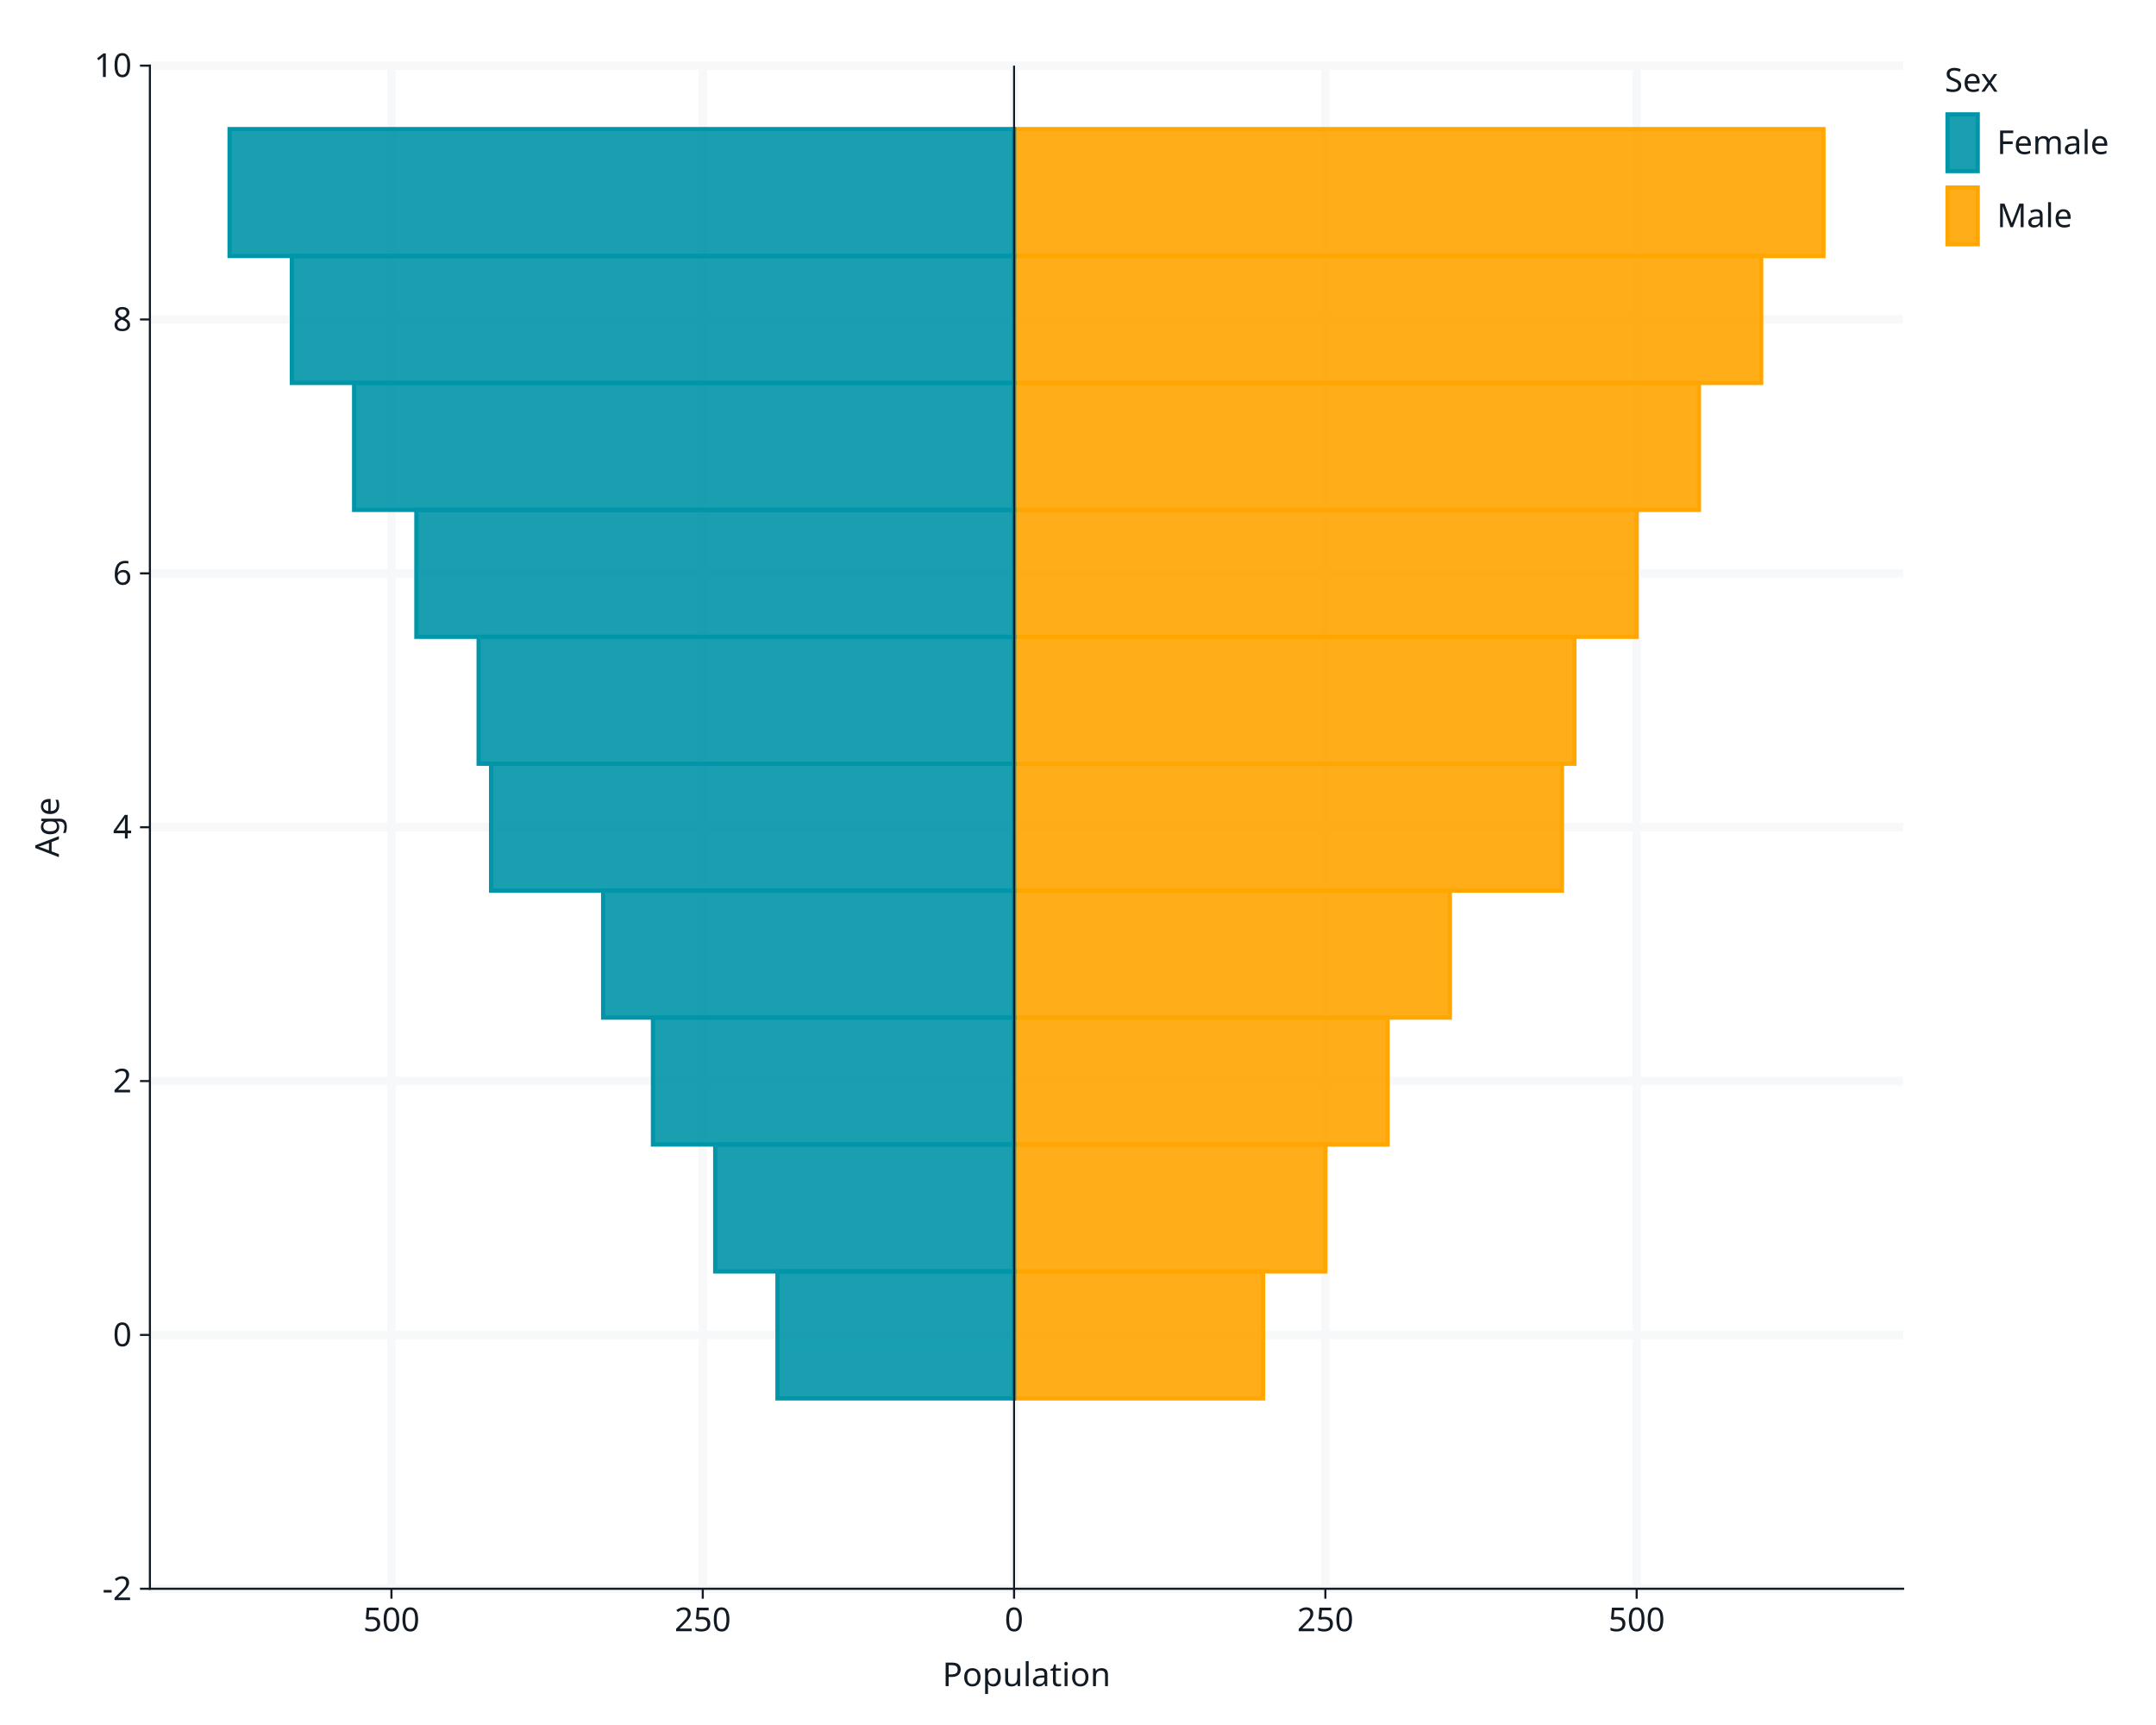
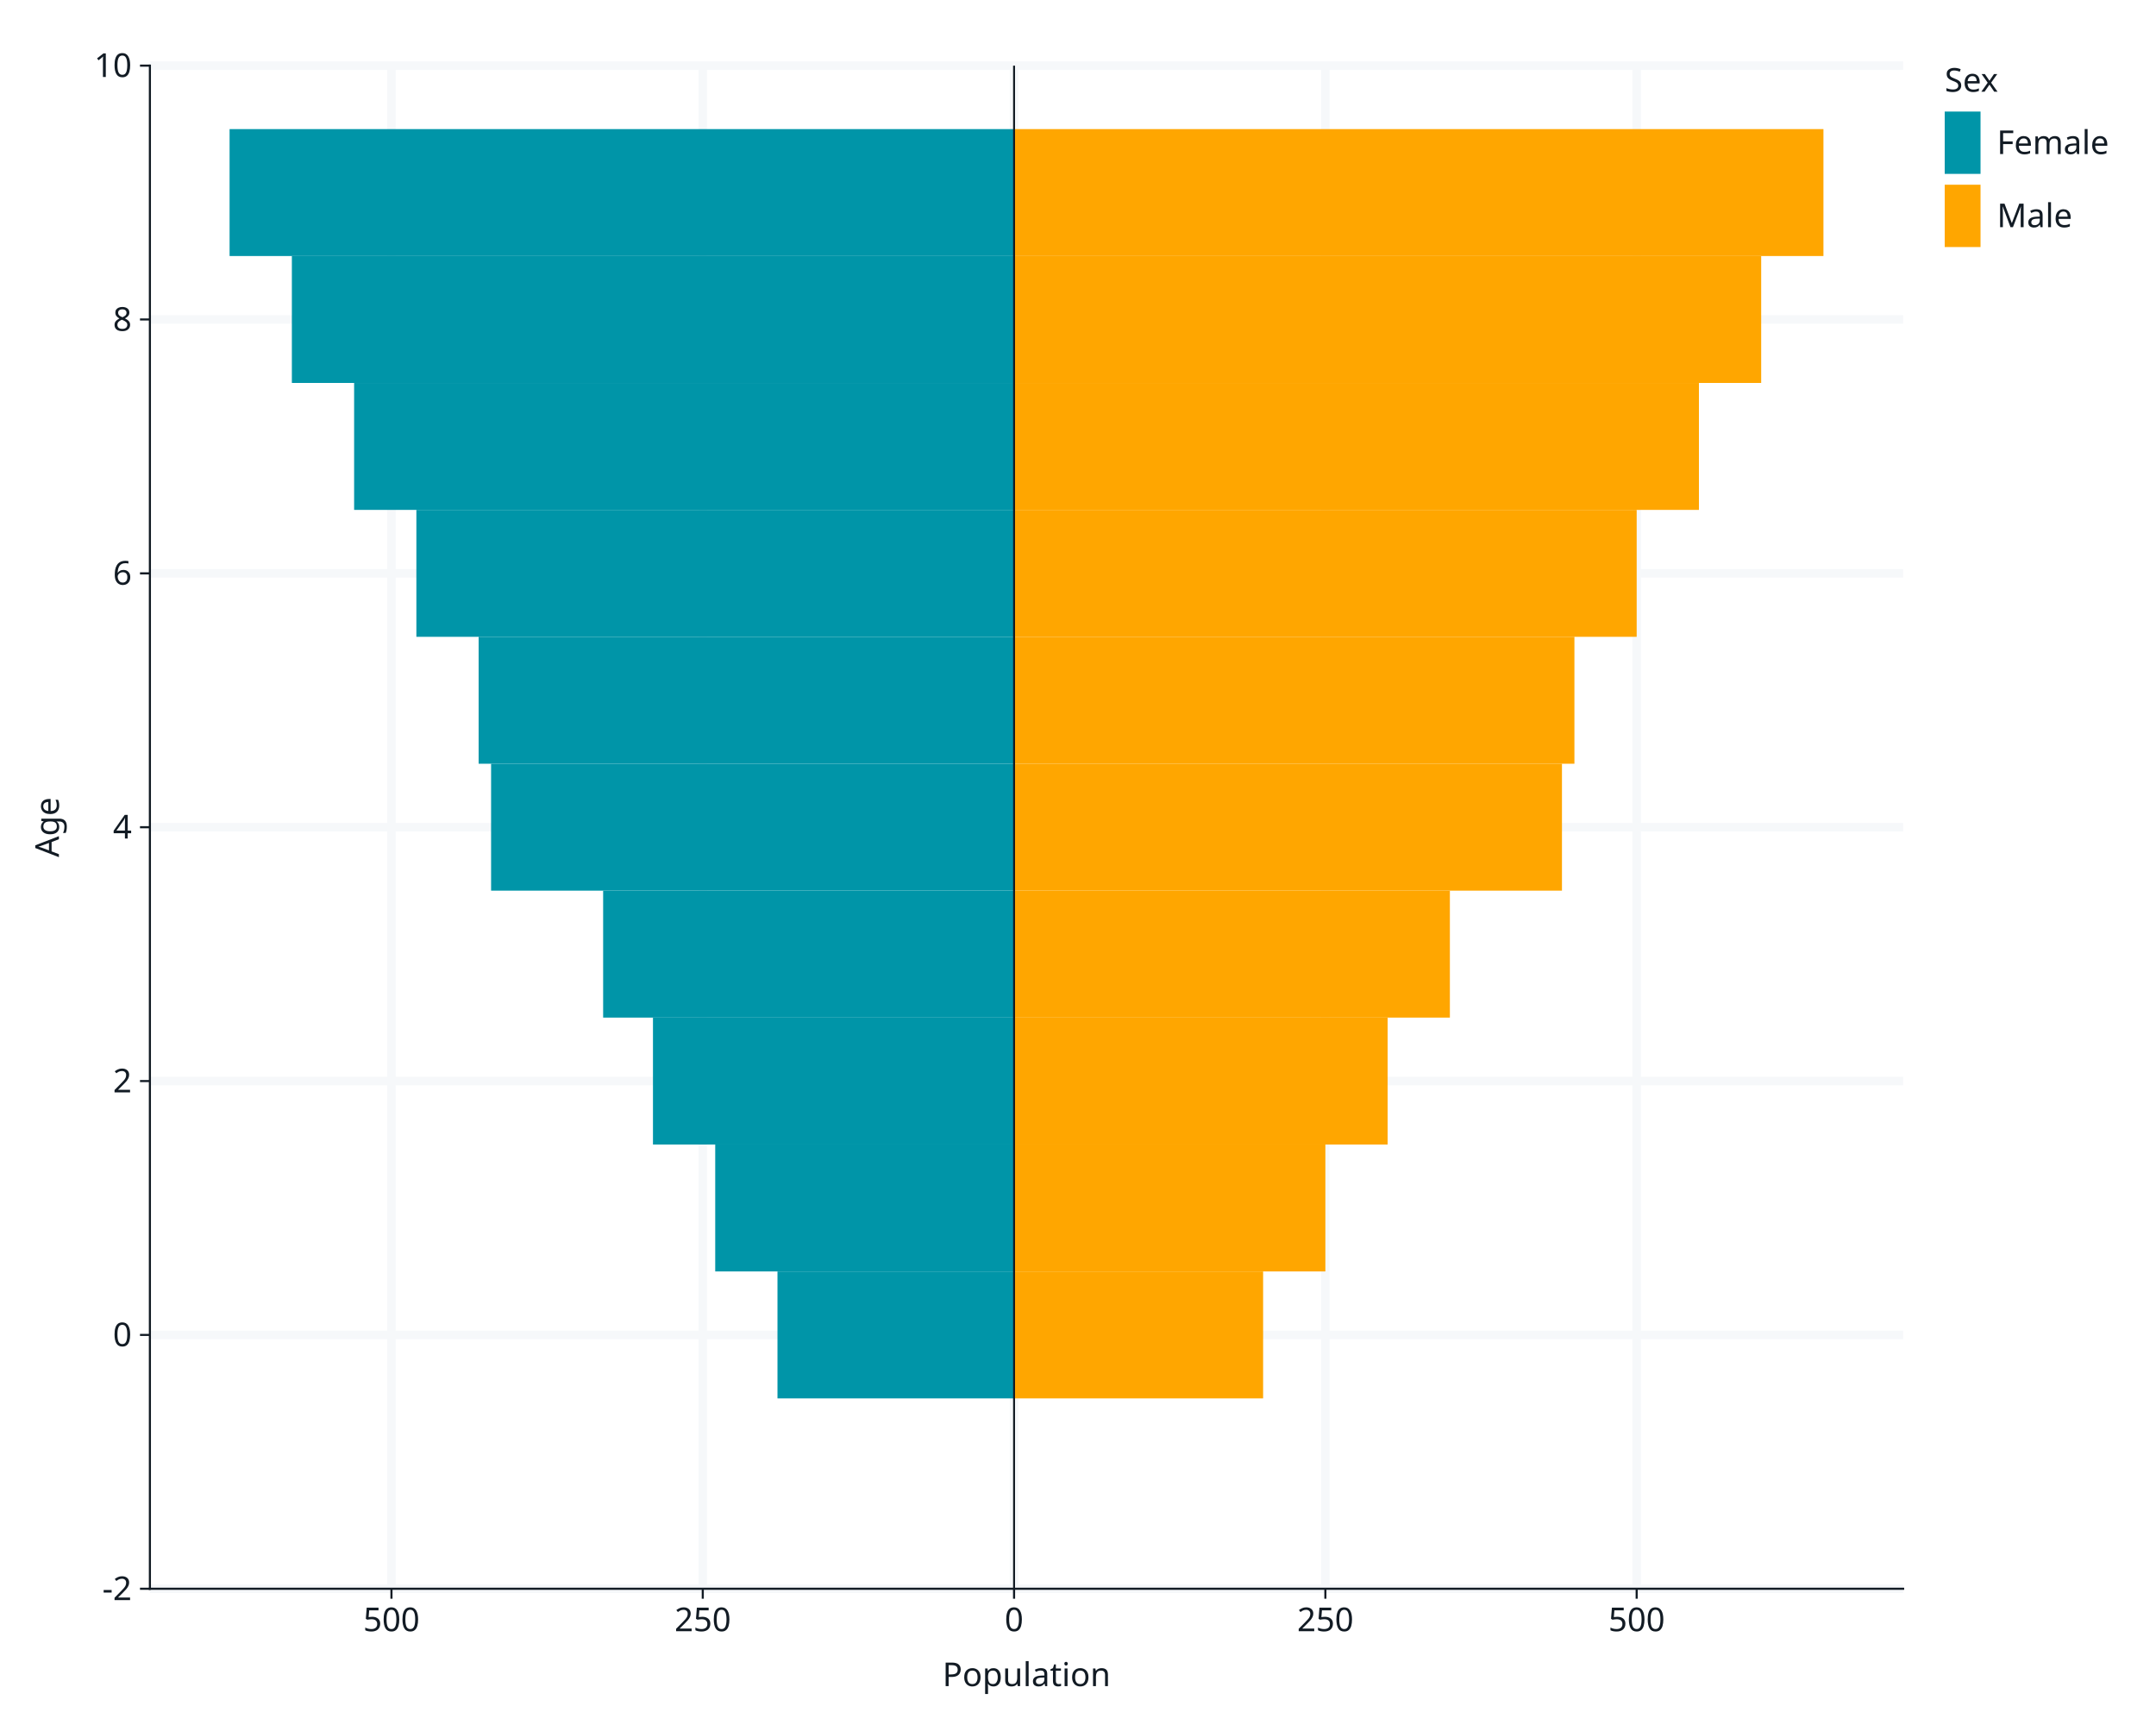
<svg xmlns="http://www.w3.org/2000/svg" class="svglite" data-engine-version="2.0" width="720.00pt" height="576.00pt" viewBox="0 0 720.00 576.00">
  <defs>
    <style type="text/css">
    .svglite line, .svglite polyline, .svglite polygon, .svglite path, .svglite rect, .svglite circle {
      fill: none;
      stroke: #000000;
      stroke-linecap: round;
      stroke-linejoin: round;
      stroke-miterlimit: 10.00;
    }
  </style>
  </defs>
  <rect width="100%" height="100%" style="stroke: none; fill: #FFFFFF;" />
  <defs>
    <clipPath id="cpMC4wMHw3MjAuMDB8MC4wMHw1NzYuMDA=">
      <rect x="0.00" y="0.00" width="720.00" height="576.00" />
    </clipPath>
  </defs>
  <g clip-path="url(#cpMC4wMHw3MjAuMDB8MC4wMHw1NzYuMDA=)">
    <rect x="0.00" y="0.00" width="720.00" height="576.00" style="stroke-width: 1.07; stroke: #FFFFFF; fill: #FFFFFF;" />
    <rect x="50.06" y="21.92" width="585.50" height="508.60" style="stroke-width: 1.07; stroke: #FFFFFF; fill: #FFFFFF;" />
    <polyline points="50.06,530.51 635.56,530.51 " style="stroke-width: 2.84; stroke: #F6F8FA; stroke-linecap: butt;" />
    <polyline points="50.06,445.75 635.56,445.75 " style="stroke-width: 2.84; stroke: #F6F8FA; stroke-linecap: butt;" />
    <polyline points="50.06,360.98 635.56,360.98 " style="stroke-width: 2.84; stroke: #F6F8FA; stroke-linecap: butt;" />
    <polyline points="50.06,276.22 635.56,276.22 " style="stroke-width: 2.84; stroke: #F6F8FA; stroke-linecap: butt;" />
    <polyline points="50.06,191.45 635.56,191.45 " style="stroke-width: 2.84; stroke: #F6F8FA; stroke-linecap: butt;" />
    <polyline points="50.06,106.68 635.56,106.68 " style="stroke-width: 2.84; stroke: #F6F8FA; stroke-linecap: butt;" />
    <polyline points="50.06,21.92 635.56,21.92 " style="stroke-width: 2.84; stroke: #F6F8FA; stroke-linecap: butt;" />
    <polyline points="130.73,530.51 130.73,21.92 " style="stroke-width: 2.84; stroke: #F6F8FA; stroke-linecap: butt;" />
    <polyline points="234.69,530.51 234.69,21.92 " style="stroke-width: 2.84; stroke: #F6F8FA; stroke-linecap: butt;" />
    <polyline points="338.65,530.51 338.65,21.92 " style="stroke-width: 2.84; stroke: #F6F8FA; stroke-linecap: butt;" />
    <polyline points="442.61,530.51 442.61,21.92 " style="stroke-width: 2.84; stroke: #F6F8FA; stroke-linecap: butt;" />
    <polyline points="546.57,530.51 546.57,21.92 " style="stroke-width: 2.84; stroke: #F6F8FA; stroke-linecap: butt;" />
-     <rect x="338.65" y="424.56" width="83.17" height="42.38" style="stroke-width: 1.41; stroke: #FFA600; stroke-linecap: butt; stroke-linejoin: miter; fill: #FFA600; fill-opacity: 0.90;" />
-     <rect x="338.65" y="382.17" width="103.96" height="42.38" style="stroke-width: 1.41; stroke: #FFA600; stroke-linecap: butt; stroke-linejoin: miter; fill: #FFA600; fill-opacity: 0.90;" />
-     <rect x="338.65" y="339.79" width="124.75" height="42.38" style="stroke-width: 1.41; stroke: #FFA600; stroke-linecap: butt; stroke-linejoin: miter; fill: #FFA600; fill-opacity: 0.90;" />
-     <rect x="338.65" y="297.41" width="145.54" height="42.38" style="stroke-width: 1.41; stroke: #FFA600; stroke-linecap: butt; stroke-linejoin: miter; fill: #FFA600; fill-opacity: 0.90;" />
-     <rect x="338.65" y="255.02" width="182.97" height="42.38" style="stroke-width: 1.41; stroke: #FFA600; stroke-linecap: butt; stroke-linejoin: miter; fill: #FFA600; fill-opacity: 0.90;" />
-     <rect x="338.65" y="212.64" width="187.13" height="42.38" style="stroke-width: 1.41; stroke: #FFA600; stroke-linecap: butt; stroke-linejoin: miter; fill: #FFA600; fill-opacity: 0.90;" />
-     <rect x="338.65" y="170.26" width="207.92" height="42.38" style="stroke-width: 1.41; stroke: #FFA600; stroke-linecap: butt; stroke-linejoin: miter; fill: #FFA600; fill-opacity: 0.90;" />
-     <rect x="338.65" y="127.88" width="228.71" height="42.38" style="stroke-width: 1.41; stroke: #FFA600; stroke-linecap: butt; stroke-linejoin: miter; fill: #FFA600; fill-opacity: 0.90;" />
-     <rect x="338.65" y="85.49" width="249.50" height="42.38" style="stroke-width: 1.41; stroke: #FFA600; stroke-linecap: butt; stroke-linejoin: miter; fill: #FFA600; fill-opacity: 0.90;" />
-     <rect x="338.65" y="43.11" width="270.29" height="42.38" style="stroke-width: 1.41; stroke: #FFA600; stroke-linecap: butt; stroke-linejoin: miter; fill: #FFA600; fill-opacity: 0.90;" />
-     <rect x="259.64" y="424.56" width="79.01" height="42.38" style="stroke-width: 1.41; stroke: #0095A8; stroke-linecap: butt; stroke-linejoin: miter; fill: #0095A8; fill-opacity: 0.90;" />
-     <rect x="238.85" y="382.17" width="99.80" height="42.38" style="stroke-width: 1.41; stroke: #0095A8; stroke-linecap: butt; stroke-linejoin: miter; fill: #0095A8; fill-opacity: 0.90;" />
-     <rect x="218.06" y="339.79" width="120.59" height="42.38" style="stroke-width: 1.41; stroke: #0095A8; stroke-linecap: butt; stroke-linejoin: miter; fill: #0095A8; fill-opacity: 0.90;" />
-     <rect x="201.42" y="297.41" width="137.23" height="42.38" style="stroke-width: 1.41; stroke: #0095A8; stroke-linecap: butt; stroke-linejoin: miter; fill: #0095A8; fill-opacity: 0.90;" />
-     <rect x="164.00" y="255.02" width="174.65" height="42.38" style="stroke-width: 1.41; stroke: #0095A8; stroke-linecap: butt; stroke-linejoin: miter; fill: #0095A8; fill-opacity: 0.90;" />
-     <rect x="159.84" y="212.64" width="178.81" height="42.38" style="stroke-width: 1.41; stroke: #0095A8; stroke-linecap: butt; stroke-linejoin: miter; fill: #0095A8; fill-opacity: 0.90;" />
-     <rect x="139.05" y="170.26" width="199.60" height="42.38" style="stroke-width: 1.41; stroke: #0095A8; stroke-linecap: butt; stroke-linejoin: miter; fill: #0095A8; fill-opacity: 0.90;" />
-     <rect x="118.26" y="127.88" width="220.39" height="42.38" style="stroke-width: 1.41; stroke: #0095A8; stroke-linecap: butt; stroke-linejoin: miter; fill: #0095A8; fill-opacity: 0.90;" />
-     <rect x="97.47" y="85.49" width="241.18" height="42.38" style="stroke-width: 1.41; stroke: #0095A8; stroke-linecap: butt; stroke-linejoin: miter; fill: #0095A8; fill-opacity: 0.90;" />
-     <rect x="76.67" y="43.11" width="261.98" height="42.38" style="stroke-width: 1.41; stroke: #0095A8; stroke-linecap: butt; stroke-linejoin: miter; fill: #0095A8; fill-opacity: 0.90;" />
+     <rect x="338.65" y="424.56" width="83.17" height="42.38" style="stroke-width: 0.00; stroke: #FFA600; stroke-linecap: butt; stroke-linejoin: miter; fill: #FFA600;" />
+     <rect x="338.65" y="382.17" width="103.96" height="42.38" style="stroke-width: 0.00; stroke: #FFA600; stroke-linecap: butt; stroke-linejoin: miter; fill: #FFA600;" />
+     <rect x="338.65" y="339.79" width="124.75" height="42.38" style="stroke-width: 0.00; stroke: #FFA600; stroke-linecap: butt; stroke-linejoin: miter; fill: #FFA600;" />
+     <rect x="338.65" y="297.41" width="145.54" height="42.38" style="stroke-width: 0.00; stroke: #FFA600; stroke-linecap: butt; stroke-linejoin: miter; fill: #FFA600;" />
+     <rect x="338.65" y="255.02" width="182.97" height="42.38" style="stroke-width: 0.00; stroke: #FFA600; stroke-linecap: butt; stroke-linejoin: miter; fill: #FFA600;" />
+     <rect x="338.65" y="212.64" width="187.13" height="42.38" style="stroke-width: 0.00; stroke: #FFA600; stroke-linecap: butt; stroke-linejoin: miter; fill: #FFA600;" />
+     <rect x="338.65" y="170.26" width="207.92" height="42.38" style="stroke-width: 0.00; stroke: #FFA600; stroke-linecap: butt; stroke-linejoin: miter; fill: #FFA600;" />
+     <rect x="338.65" y="127.88" width="228.71" height="42.38" style="stroke-width: 0.00; stroke: #FFA600; stroke-linecap: butt; stroke-linejoin: miter; fill: #FFA600;" />
+     <rect x="338.65" y="85.49" width="249.50" height="42.38" style="stroke-width: 0.00; stroke: #FFA600; stroke-linecap: butt; stroke-linejoin: miter; fill: #FFA600;" />
+     <rect x="338.65" y="43.11" width="270.29" height="42.38" style="stroke-width: 0.00; stroke: #FFA600; stroke-linecap: butt; stroke-linejoin: miter; fill: #FFA600;" />
+     <rect x="259.64" y="424.56" width="79.01" height="42.38" style="stroke-width: 0.00; stroke: #0095A8; stroke-linecap: butt; stroke-linejoin: miter; fill: #0095A8;" />
+     <rect x="238.85" y="382.17" width="99.80" height="42.38" style="stroke-width: 0.00; stroke: #0095A8; stroke-linecap: butt; stroke-linejoin: miter; fill: #0095A8;" />
+     <rect x="218.06" y="339.79" width="120.59" height="42.38" style="stroke-width: 0.00; stroke: #0095A8; stroke-linecap: butt; stroke-linejoin: miter; fill: #0095A8;" />
+     <rect x="201.42" y="297.41" width="137.23" height="42.38" style="stroke-width: 0.00; stroke: #0095A8; stroke-linecap: butt; stroke-linejoin: miter; fill: #0095A8;" />
+     <rect x="164.00" y="255.02" width="174.65" height="42.38" style="stroke-width: 0.00; stroke: #0095A8; stroke-linecap: butt; stroke-linejoin: miter; fill: #0095A8;" />
+     <rect x="159.84" y="212.64" width="178.81" height="42.38" style="stroke-width: 0.00; stroke: #0095A8; stroke-linecap: butt; stroke-linejoin: miter; fill: #0095A8;" />
+     <rect x="139.05" y="170.26" width="199.60" height="42.38" style="stroke-width: 0.00; stroke: #0095A8; stroke-linecap: butt; stroke-linejoin: miter; fill: #0095A8;" />
+     <rect x="118.26" y="127.88" width="220.39" height="42.38" style="stroke-width: 0.00; stroke: #0095A8; stroke-linecap: butt; stroke-linejoin: miter; fill: #0095A8;" />
+     <rect x="97.47" y="85.49" width="241.18" height="42.38" style="stroke-width: 0.00; stroke: #0095A8; stroke-linecap: butt; stroke-linejoin: miter; fill: #0095A8;" />
+     <rect x="76.67" y="43.11" width="261.98" height="42.38" style="stroke-width: 0.00; stroke: #0095A8; stroke-linecap: butt; stroke-linejoin: miter; fill: #0095A8;" />
    <line x1="338.65" y1="530.51" x2="338.65" y2="21.92" style="stroke-width: 0.65; stroke: #121B24; stroke-linecap: butt;" />
    <polyline points="50.06,530.51 50.06,21.92 " style="stroke-width: 0.70; stroke: #121B24; stroke-linecap: square;" />
    <text x="44.01" y="534.30" text-anchor="end" style="font-size: 11.00px; fill: #121B24; font-family: sans;" textLength="9.78px" lengthAdjust="spacingAndGlyphs">-2</text>
    <text x="44.01" y="449.53" text-anchor="end" style="font-size: 11.00px; fill: #121B24; font-family: sans;" textLength="6.12px" lengthAdjust="spacingAndGlyphs">0</text>
    <text x="44.01" y="364.77" text-anchor="end" style="font-size: 11.00px; fill: #121B24; font-family: sans;" textLength="6.12px" lengthAdjust="spacingAndGlyphs">2</text>
    <text x="44.01" y="280.00" text-anchor="end" style="font-size: 11.00px; fill: #121B24; font-family: sans;" textLength="6.12px" lengthAdjust="spacingAndGlyphs">4</text>
    <text x="44.01" y="195.23" text-anchor="end" style="font-size: 11.00px; fill: #121B24; font-family: sans;" textLength="6.12px" lengthAdjust="spacingAndGlyphs">6</text>
    <text x="44.01" y="110.47" text-anchor="end" style="font-size: 11.00px; fill: #121B24; font-family: sans;" textLength="6.12px" lengthAdjust="spacingAndGlyphs">8</text>
    <text x="44.01" y="25.70" text-anchor="end" style="font-size: 11.00px; fill: #121B24; font-family: sans;" textLength="12.24px" lengthAdjust="spacingAndGlyphs">10</text>
    <polyline points="46.75,530.51 50.06,530.51 " style="stroke-width: 0.70; stroke: #121B24; stroke-linecap: butt;" />
    <polyline points="46.75,445.75 50.06,445.75 " style="stroke-width: 0.70; stroke: #121B24; stroke-linecap: butt;" />
    <polyline points="46.75,360.98 50.06,360.98 " style="stroke-width: 0.70; stroke: #121B24; stroke-linecap: butt;" />
    <polyline points="46.75,276.22 50.06,276.22 " style="stroke-width: 0.70; stroke: #121B24; stroke-linecap: butt;" />
    <polyline points="46.75,191.45 50.06,191.45 " style="stroke-width: 0.70; stroke: #121B24; stroke-linecap: butt;" />
    <polyline points="46.75,106.68 50.06,106.68 " style="stroke-width: 0.70; stroke: #121B24; stroke-linecap: butt;" />
    <polyline points="46.75,21.92 50.06,21.92 " style="stroke-width: 0.70; stroke: #121B24; stroke-linecap: butt;" />
    <polyline points="50.06,530.51 635.56,530.51 " style="stroke-width: 0.70; stroke: #121B24; stroke-linecap: square;" />
    <polyline points="130.73,533.83 130.73,530.51 " style="stroke-width: 0.70; stroke: #121B24; stroke-linecap: butt;" />
    <polyline points="234.69,533.83 234.69,530.51 " style="stroke-width: 0.70; stroke: #121B24; stroke-linecap: butt;" />
    <polyline points="338.65,533.83 338.65,530.51 " style="stroke-width: 0.70; stroke: #121B24; stroke-linecap: butt;" />
    <polyline points="442.61,533.83 442.61,530.51 " style="stroke-width: 0.70; stroke: #121B24; stroke-linecap: butt;" />
    <polyline points="546.57,533.83 546.57,530.51 " style="stroke-width: 0.70; stroke: #121B24; stroke-linecap: butt;" />
    <text x="130.73" y="544.68" text-anchor="middle" style="font-size: 11.00px; fill: #121B24; font-family: sans;" textLength="18.35px" lengthAdjust="spacingAndGlyphs">500</text>
    <text x="234.69" y="544.68" text-anchor="middle" style="font-size: 11.00px; fill: #121B24; font-family: sans;" textLength="18.35px" lengthAdjust="spacingAndGlyphs">250</text>
    <text x="338.65" y="544.68" text-anchor="middle" style="font-size: 11.00px; fill: #121B24; font-family: sans;" textLength="6.12px" lengthAdjust="spacingAndGlyphs">0</text>
    <text x="442.61" y="544.68" text-anchor="middle" style="font-size: 11.00px; fill: #121B24; font-family: sans;" textLength="18.35px" lengthAdjust="spacingAndGlyphs">250</text>
    <text x="546.57" y="544.68" text-anchor="middle" style="font-size: 11.00px; fill: #121B24; font-family: sans;" textLength="18.35px" lengthAdjust="spacingAndGlyphs">500</text>
    <text x="342.81" y="563.02" text-anchor="middle" style="font-size: 11.00px; fill: #121B24; font-family: sans;" textLength="51.99px" lengthAdjust="spacingAndGlyphs">Population</text>
    <text transform="translate(19.67,276.22) rotate(-90)" text-anchor="middle" style="font-size: 11.00px; fill: #121B24; font-family: sans;" textLength="19.58px" lengthAdjust="spacingAndGlyphs">Age</text>
    <rect x="641.23" y="21.92" width="56.86" height="68.79" style="stroke-width: 1.07; stroke: #FFFFFF; fill: #FFFFFF;" />
    <text x="649.44" y="30.63" style="font-size: 11.00px; fill: #121B24; font-family: sans;" textLength="18.96px" lengthAdjust="spacingAndGlyphs">Sex</text>
    <rect x="649.44" y="37.25" width="11.96" height="20.81" style="stroke-width: 1.07; stroke: #FFFFFF; fill: #FFFFFF;" />
-     <rect x="650.38" y="38.19" width="10.08" height="18.94" style="stroke-width: 1.41; stroke: #0095A8; stroke-linecap: butt; stroke-linejoin: miter; fill: #0095A8; fill-opacity: 0.90;" />
+     <rect x="649.44" y="37.25" width="11.96" height="20.81" style="stroke-width: 0.00; stroke: #0095A8; stroke-linecap: butt; stroke-linejoin: miter; fill: #0095A8;" />
    <rect x="649.44" y="61.68" width="11.96" height="20.81" style="stroke-width: 1.07; stroke: #FFFFFF; fill: #FFFFFF;" />
-     <rect x="650.38" y="62.62" width="10.08" height="18.94" style="stroke-width: 1.41; stroke: #FFA600; stroke-linecap: butt; stroke-linejoin: miter; fill: #FFA600; fill-opacity: 0.90;" />
+     <rect x="649.44" y="61.68" width="11.96" height="20.81" style="stroke-width: 0.00; stroke: #FFA600; stroke-linecap: butt; stroke-linejoin: miter; fill: #FFA600;" />
    <text x="666.88" y="51.44" style="font-size: 11.00px; fill: #121B24; font-family: sans;" textLength="36.68px" lengthAdjust="spacingAndGlyphs">Female</text>
    <text x="666.88" y="75.87" style="font-size: 11.00px; fill: #121B24; font-family: sans;" textLength="23.85px" lengthAdjust="spacingAndGlyphs">Male</text>
  </g>
</svg>
